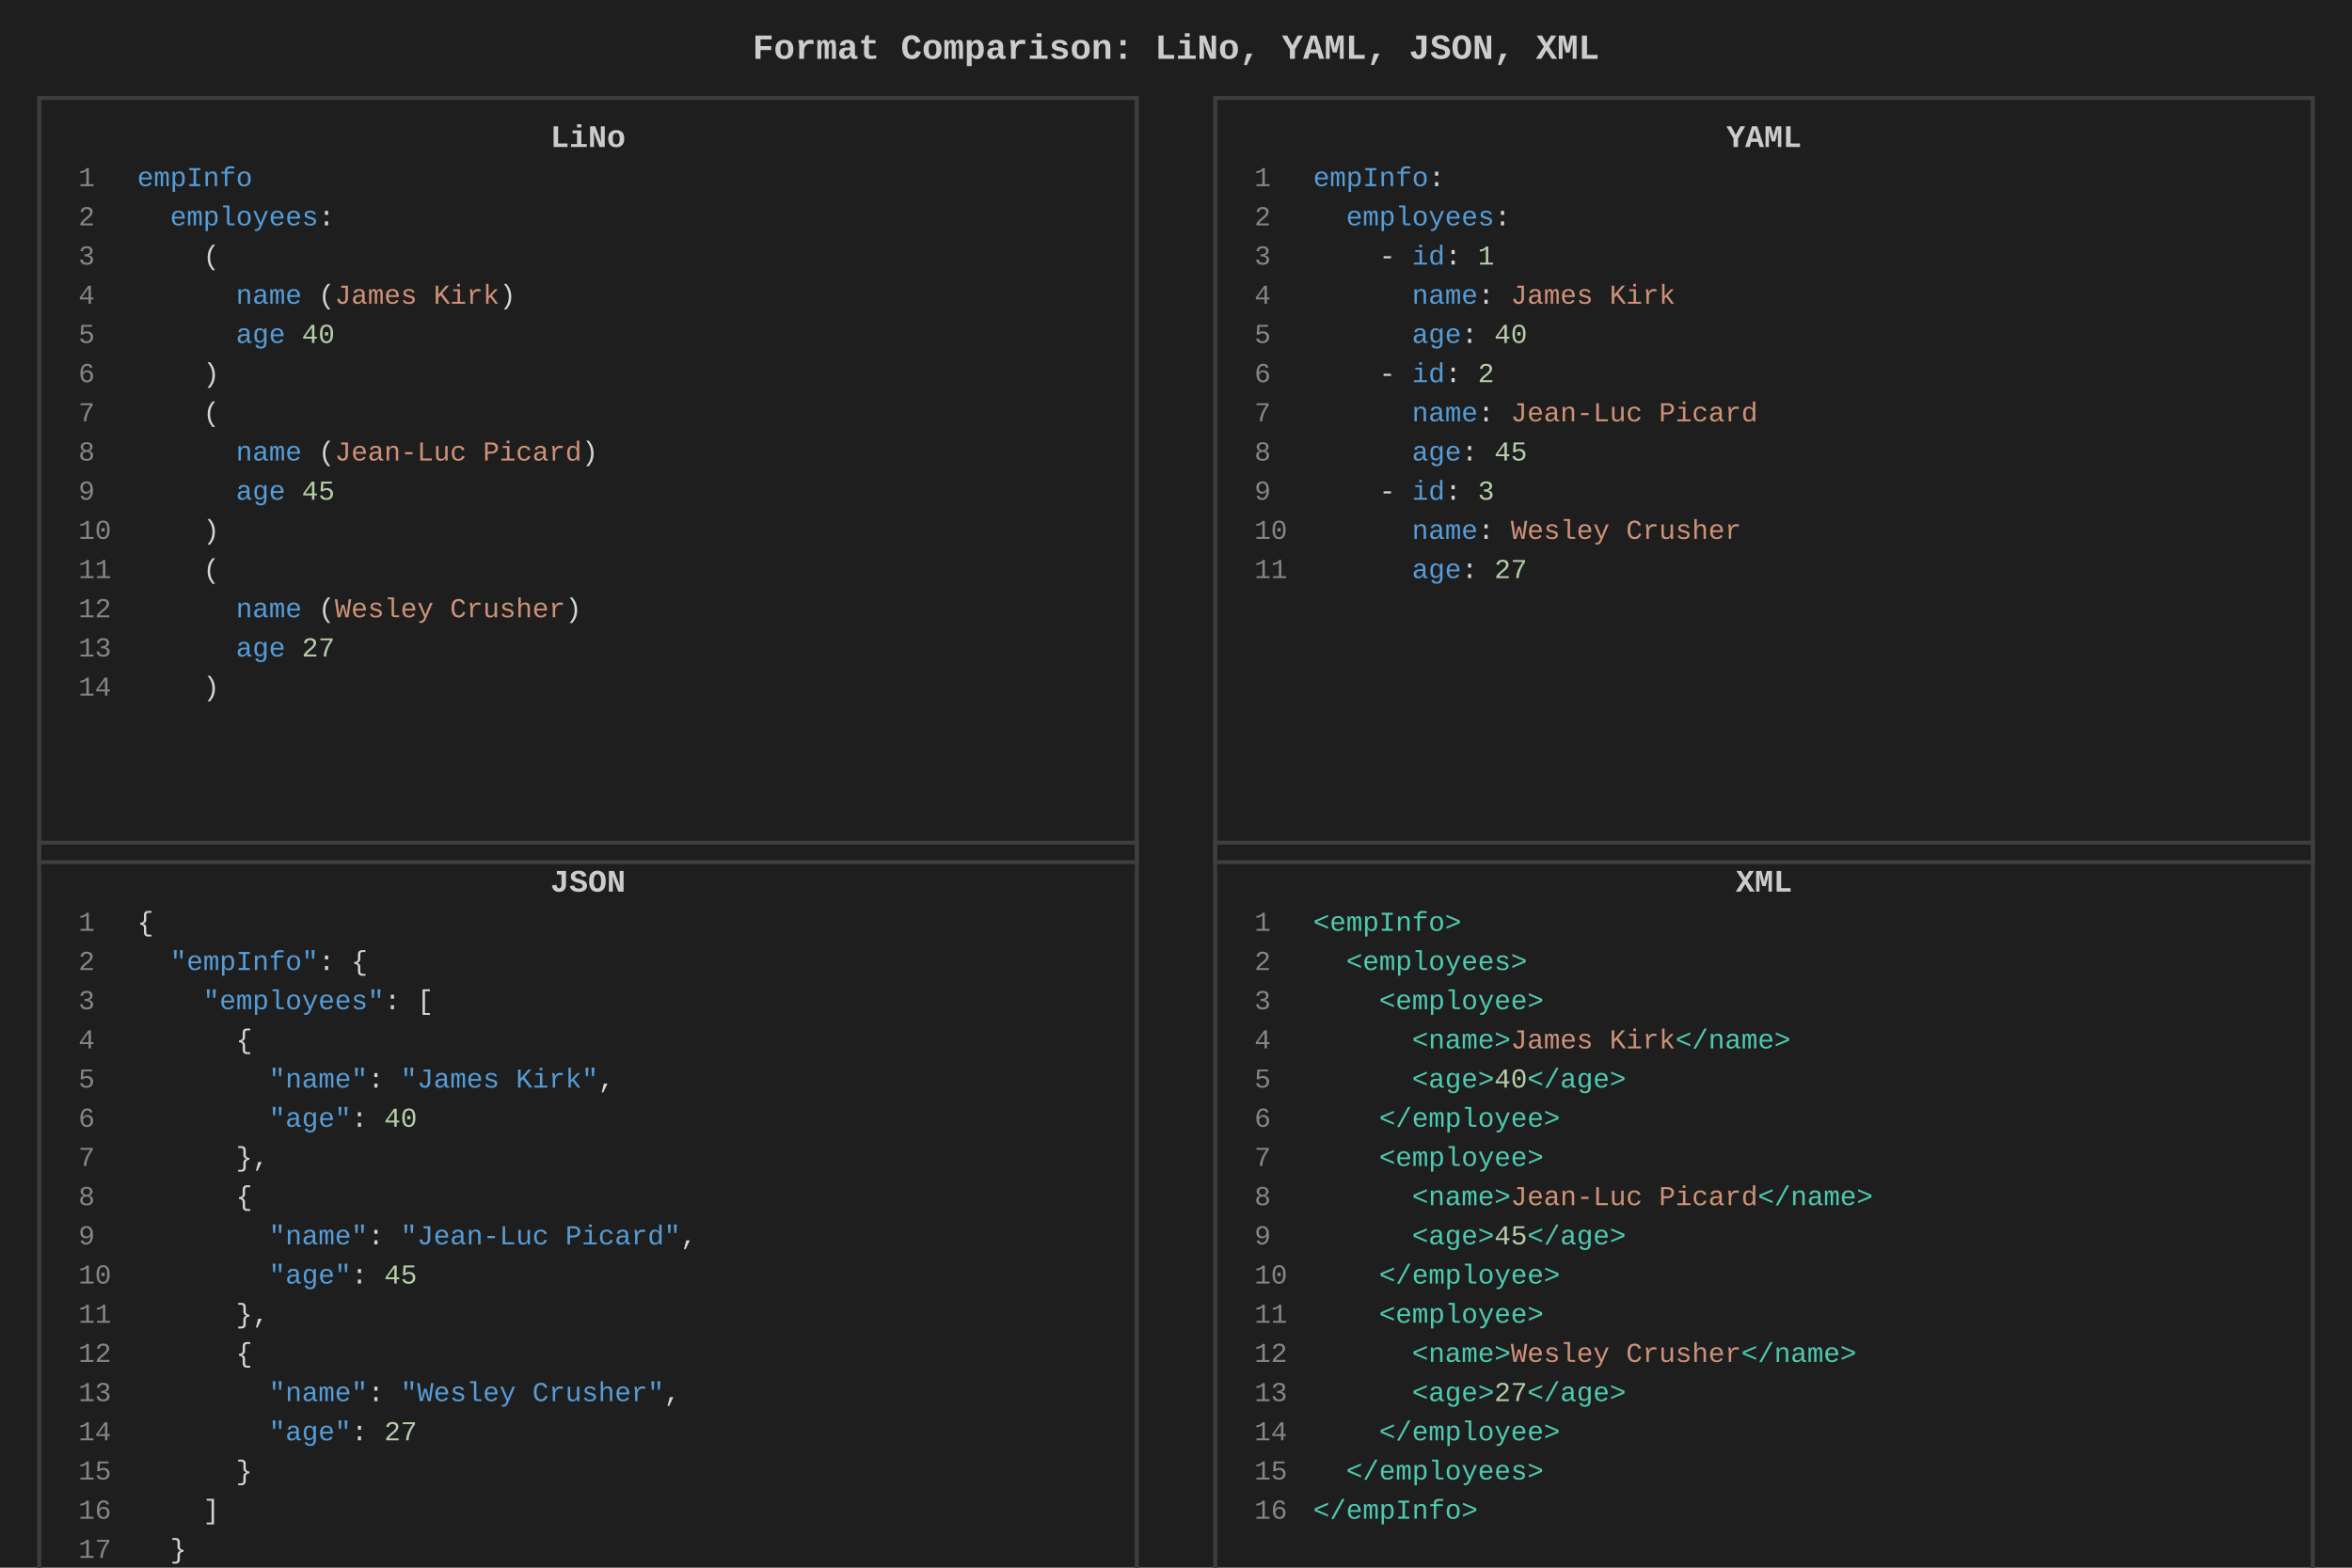
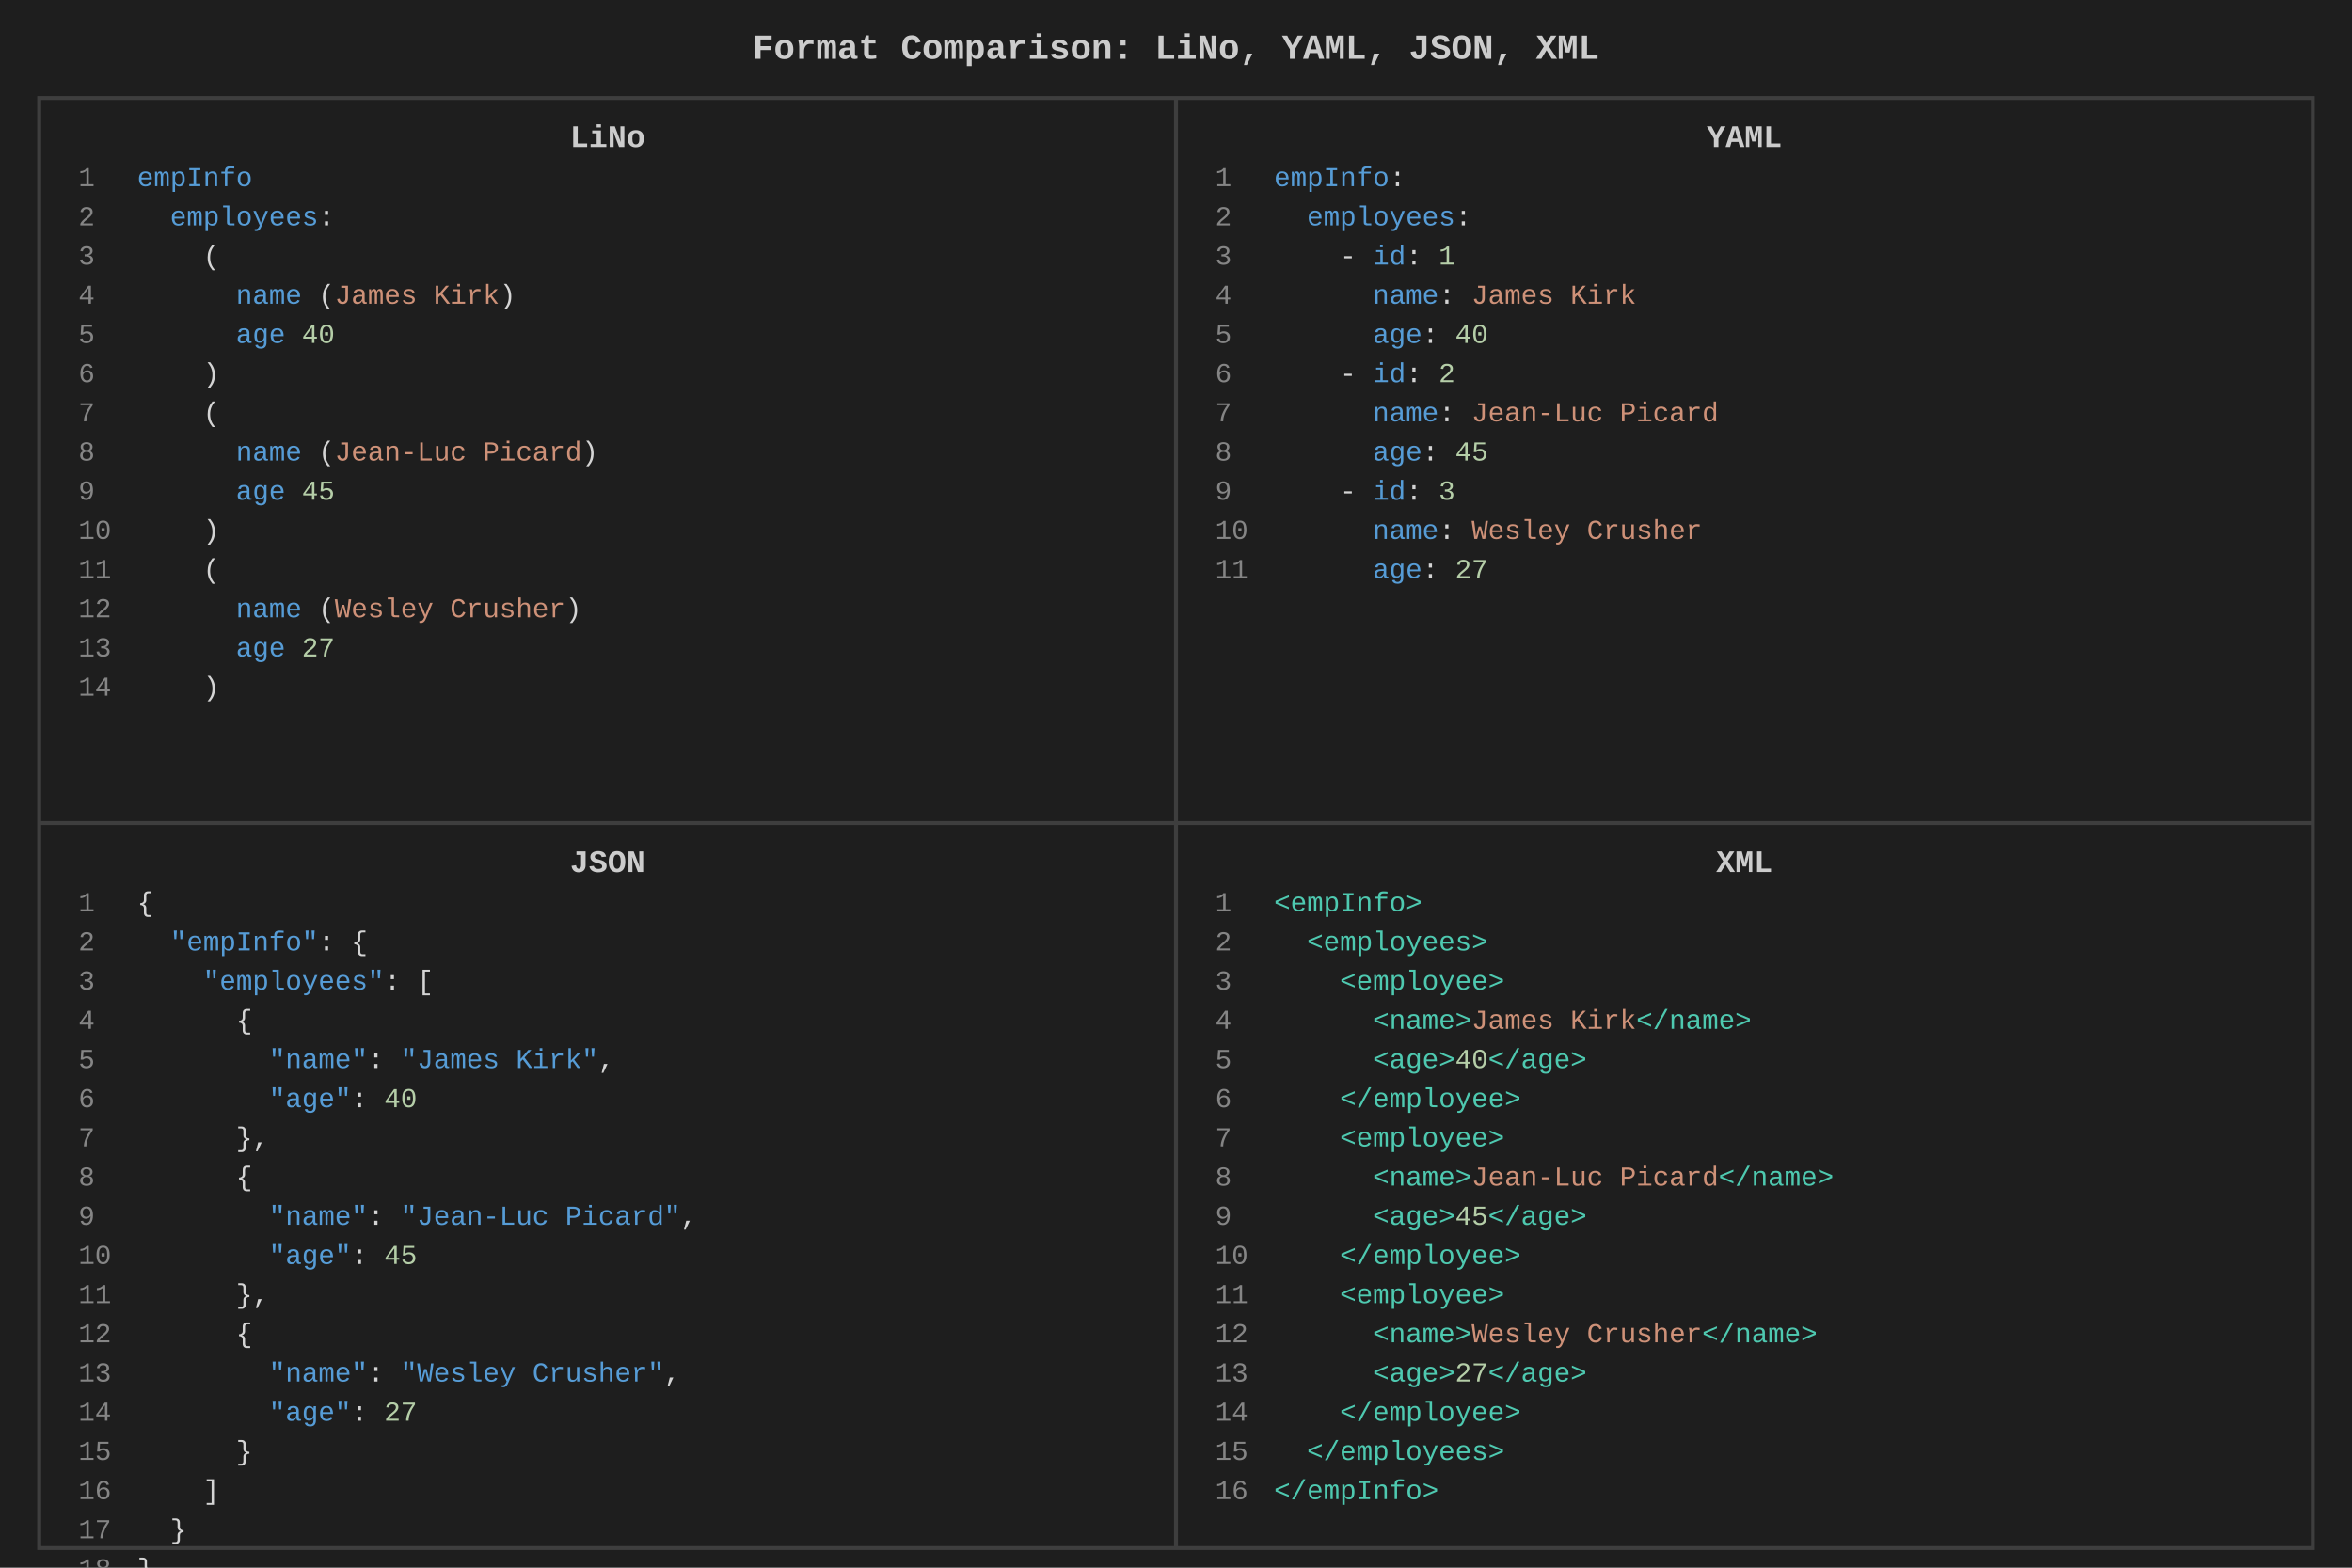
<svg xmlns="http://www.w3.org/2000/svg" viewBox="0 0 1200 800" style="font-family: 'Courier New', monospace; font-size: 14px;">
  <defs>
    <style>
      .title { font-size: 18px; font-weight: bold; fill: #cccccc; }
      .format-title { font-size: 16px; font-weight: bold; fill: #cccccc; }
      .line-number { fill: #858585; }
      .border { fill: none; stroke: #3e3e3e; stroke-width: 2; }
+       .border-line { stroke: #3e3e3e; stroke-width: 2; }
      .bg { fill: #1e1e1e; }
    </style>
  </defs>
  <rect x="0" y="0" width="1200" height="800" class="bg" />
  <text x="600" y="30" text-anchor="middle" class="title">Format Comparison: LiNo, YAML, JSON, XML</text>
-   <rect x="20" y="50" width="560" height="390" class="border" />
-   <text x="300" y="75" text-anchor="middle" class="format-title">LiNo</text>
+   <rect x="20" y="50" width="1160" height="740" class="border" />
+   <line x1="600" y1="50" x2="600" y2="790" class="border-line" />
+   <line x1="20" y1="420" x2="1180" y2="420" class="border-line" />
+   <text x="310" y="75" text-anchor="middle" class="format-title">LiNo</text>
  <text class="line-number">
    <tspan x="40" y="95">1</tspan>
  </text>
  <text xml:space="preserve">
    <tspan x="70" y="95" fill="#569cd6">empInfo</tspan>
  </text>
  <text class="line-number">
    <tspan x="40" y="115">2</tspan>
  </text>
  <text xml:space="preserve">
    <tspan x="70" y="115" fill="#d4d4d4">  </tspan>
    <tspan x="86.8" y="115" fill="#569cd6">employees</tspan>
    <tspan x="162.4" y="115" fill="#d4d4d4">:</tspan>
  </text>
  <text class="line-number">
    <tspan x="40" y="135">3</tspan>
  </text>
  <text xml:space="preserve">
    <tspan x="70" y="135" fill="#d4d4d4">    </tspan>
    <tspan x="103.6" y="135" fill="#d4d4d4">(</tspan>
  </text>
  <text class="line-number">
    <tspan x="40" y="155">4</tspan>
  </text>
  <text xml:space="preserve">
    <tspan x="70" y="155" fill="#d4d4d4">      </tspan>
    <tspan x="120.4" y="155" fill="#569cd6">name</tspan>
    <tspan x="154.0" y="155" fill="#d4d4d4"> </tspan>
    <tspan x="162.4" y="155" fill="#d4d4d4">(</tspan>
    <tspan x="170.8" y="155" fill="#ce9178">James Kirk</tspan>
    <tspan x="254.8" y="155" fill="#d4d4d4">)</tspan>
  </text>
  <text class="line-number">
    <tspan x="40" y="175">5</tspan>
  </text>
  <text xml:space="preserve">
    <tspan x="70" y="175" fill="#d4d4d4">      </tspan>
    <tspan x="120.4" y="175" fill="#569cd6">age</tspan>
    <tspan x="145.6" y="175" fill="#d4d4d4"> </tspan>
    <tspan x="154" y="175" fill="#b5cea8">40</tspan>
  </text>
  <text class="line-number">
    <tspan x="40" y="195">6</tspan>
  </text>
  <text xml:space="preserve">
    <tspan x="70" y="195" fill="#d4d4d4">    </tspan>
    <tspan x="103.6" y="195" fill="#d4d4d4">)</tspan>
  </text>
  <text class="line-number">
    <tspan x="40" y="215">7</tspan>
  </text>
  <text xml:space="preserve">
    <tspan x="70" y="215" fill="#d4d4d4">    </tspan>
    <tspan x="103.6" y="215" fill="#d4d4d4">(</tspan>
  </text>
  <text class="line-number">
    <tspan x="40" y="235">8</tspan>
  </text>
  <text xml:space="preserve">
    <tspan x="70" y="235" fill="#d4d4d4">      </tspan>
    <tspan x="120.4" y="235" fill="#569cd6">name</tspan>
    <tspan x="154.0" y="235" fill="#d4d4d4"> </tspan>
    <tspan x="162.4" y="235" fill="#d4d4d4">(</tspan>
    <tspan x="170.8" y="235" fill="#ce9178">Jean-Luc Picard</tspan>
    <tspan x="296.8" y="235" fill="#d4d4d4">)</tspan>
  </text>
  <text class="line-number">
    <tspan x="40" y="255">9</tspan>
  </text>
  <text xml:space="preserve">
    <tspan x="70" y="255" fill="#d4d4d4">      </tspan>
    <tspan x="120.4" y="255" fill="#569cd6">age</tspan>
    <tspan x="145.6" y="255" fill="#d4d4d4"> </tspan>
    <tspan x="154" y="255" fill="#b5cea8">45</tspan>
  </text>
  <text class="line-number">
    <tspan x="40" y="275">10</tspan>
  </text>
  <text xml:space="preserve">
    <tspan x="70" y="275" fill="#d4d4d4">    </tspan>
    <tspan x="103.6" y="275" fill="#d4d4d4">)</tspan>
  </text>
  <text class="line-number">
    <tspan x="40" y="295">11</tspan>
  </text>
  <text xml:space="preserve">
    <tspan x="70" y="295" fill="#d4d4d4">    </tspan>
    <tspan x="103.6" y="295" fill="#d4d4d4">(</tspan>
  </text>
  <text class="line-number">
    <tspan x="40" y="315">12</tspan>
  </text>
  <text xml:space="preserve">
    <tspan x="70" y="315" fill="#d4d4d4">      </tspan>
    <tspan x="120.4" y="315" fill="#569cd6">name</tspan>
    <tspan x="154.0" y="315" fill="#d4d4d4"> </tspan>
    <tspan x="162.4" y="315" fill="#d4d4d4">(</tspan>
    <tspan x="170.8" y="315" fill="#ce9178">Wesley Crusher</tspan>
    <tspan x="288.4" y="315" fill="#d4d4d4">)</tspan>
  </text>
  <text class="line-number">
    <tspan x="40" y="335">13</tspan>
  </text>
  <text xml:space="preserve">
    <tspan x="70" y="335" fill="#d4d4d4">      </tspan>
    <tspan x="120.4" y="335" fill="#569cd6">age</tspan>
    <tspan x="145.6" y="335" fill="#d4d4d4"> </tspan>
    <tspan x="154" y="335" fill="#b5cea8">27</tspan>
  </text>
  <text class="line-number">
    <tspan x="40" y="355">14</tspan>
  </text>
  <text xml:space="preserve">
    <tspan x="70" y="355" fill="#d4d4d4">    </tspan>
    <tspan x="103.6" y="355" fill="#d4d4d4">)</tspan>
  </text>
-   <rect x="620" y="50" width="560" height="390" class="border" />
-   <text x="900" y="75" text-anchor="middle" class="format-title">YAML</text>
-   <text class="line-number">
-     <tspan x="640" y="95">1</tspan>
-   </text>
-   <text xml:space="preserve">
-     <tspan x="670" y="95" fill="#569cd6">empInfo</tspan>
-     <tspan x="728.8" y="95" fill="#d4d4d4">:</tspan>
-   </text>
-   <text class="line-number">
-     <tspan x="640" y="115">2</tspan>
-   </text>
-   <text xml:space="preserve">
-     <tspan x="670" y="115" fill="#d4d4d4">  </tspan>
-     <tspan x="686.8" y="115" fill="#569cd6">employees</tspan>
-     <tspan x="762.4" y="115" fill="#d4d4d4">:</tspan>
-   </text>
-   <text class="line-number">
-     <tspan x="640" y="135">3</tspan>
-   </text>
-   <text xml:space="preserve">
-     <tspan x="670" y="135" fill="#d4d4d4">    </tspan>
-     <tspan x="703.6" y="135" fill="#d4d4d4">- </tspan>
-     <tspan x="720.4" y="135" fill="#569cd6">id</tspan>
-     <tspan x="737.2" y="135" fill="#d4d4d4">:</tspan>
-     <tspan x="745.6" y="135" fill="#d4d4d4"> </tspan>
-     <tspan x="754" y="135" fill="#b5cea8">1</tspan>
-   </text>
-   <text class="line-number">
-     <tspan x="640" y="155">4</tspan>
-   </text>
-   <text xml:space="preserve">
-     <tspan x="670" y="155" fill="#d4d4d4">      </tspan>
-     <tspan x="720.4" y="155" fill="#569cd6">name</tspan>
-     <tspan x="754.0" y="155" fill="#d4d4d4">:</tspan>
-     <tspan x="762.4" y="155" fill="#d4d4d4"> </tspan>
-     <tspan x="770.8" y="155" fill="#ce9178">James Kirk</tspan>
-   </text>
-   <text class="line-number">
-     <tspan x="640" y="175">5</tspan>
-   </text>
-   <text xml:space="preserve">
-     <tspan x="670" y="175" fill="#d4d4d4">      </tspan>
-     <tspan x="720.4" y="175" fill="#569cd6">age</tspan>
-     <tspan x="745.6" y="175" fill="#d4d4d4">:</tspan>
-     <tspan x="754.0" y="175" fill="#d4d4d4"> </tspan>
-     <tspan x="762.4" y="175" fill="#b5cea8">40</tspan>
-   </text>
-   <text class="line-number">
-     <tspan x="640" y="195">6</tspan>
-   </text>
-   <text xml:space="preserve">
-     <tspan x="670" y="195" fill="#d4d4d4">    </tspan>
-     <tspan x="703.6" y="195" fill="#d4d4d4">- </tspan>
-     <tspan x="720.4" y="195" fill="#569cd6">id</tspan>
-     <tspan x="737.2" y="195" fill="#d4d4d4">:</tspan>
-     <tspan x="745.6" y="195" fill="#d4d4d4"> </tspan>
-     <tspan x="754" y="195" fill="#b5cea8">2</tspan>
-   </text>
-   <text class="line-number">
-     <tspan x="640" y="215">7</tspan>
-   </text>
-   <text xml:space="preserve">
-     <tspan x="670" y="215" fill="#d4d4d4">      </tspan>
-     <tspan x="720.4" y="215" fill="#569cd6">name</tspan>
-     <tspan x="754.0" y="215" fill="#d4d4d4">:</tspan>
-     <tspan x="762.4" y="215" fill="#d4d4d4"> </tspan>
-     <tspan x="770.8" y="215" fill="#ce9178">Jean-Luc Picard</tspan>
-   </text>
-   <text class="line-number">
-     <tspan x="640" y="235">8</tspan>
-   </text>
-   <text xml:space="preserve">
-     <tspan x="670" y="235" fill="#d4d4d4">      </tspan>
-     <tspan x="720.4" y="235" fill="#569cd6">age</tspan>
-     <tspan x="745.6" y="235" fill="#d4d4d4">:</tspan>
-     <tspan x="754.0" y="235" fill="#d4d4d4"> </tspan>
-     <tspan x="762.4" y="235" fill="#b5cea8">45</tspan>
-   </text>
-   <text class="line-number">
-     <tspan x="640" y="255">9</tspan>
-   </text>
-   <text xml:space="preserve">
-     <tspan x="670" y="255" fill="#d4d4d4">    </tspan>
-     <tspan x="703.6" y="255" fill="#d4d4d4">- </tspan>
-     <tspan x="720.4" y="255" fill="#569cd6">id</tspan>
-     <tspan x="737.2" y="255" fill="#d4d4d4">:</tspan>
-     <tspan x="745.6" y="255" fill="#d4d4d4"> </tspan>
-     <tspan x="754" y="255" fill="#b5cea8">3</tspan>
-   </text>
-   <text class="line-number">
-     <tspan x="640" y="275">10</tspan>
-   </text>
-   <text xml:space="preserve">
-     <tspan x="670" y="275" fill="#d4d4d4">      </tspan>
-     <tspan x="720.4" y="275" fill="#569cd6">name</tspan>
-     <tspan x="754.0" y="275" fill="#d4d4d4">:</tspan>
-     <tspan x="762.4" y="275" fill="#d4d4d4"> </tspan>
-     <tspan x="770.8" y="275" fill="#ce9178">Wesley Crusher</tspan>
-   </text>
-   <text class="line-number">
-     <tspan x="640" y="295">11</tspan>
-   </text>
-   <text xml:space="preserve">
-     <tspan x="670" y="295" fill="#d4d4d4">      </tspan>
-     <tspan x="720.4" y="295" fill="#569cd6">age</tspan>
-     <tspan x="745.6" y="295" fill="#d4d4d4">:</tspan>
-     <tspan x="754.0" y="295" fill="#d4d4d4"> </tspan>
-     <tspan x="762.4" y="295" fill="#b5cea8">27</tspan>
-   </text>
-   <rect x="20" y="430" width="560" height="390" class="border" />
-   <text x="300" y="455" text-anchor="middle" class="format-title">JSON</text>
-   <text class="line-number">
-     <tspan x="40" y="475">1</tspan>
-   </text>
-   <text xml:space="preserve">
-     <tspan x="70" y="475" fill="#d4d4d4">{</tspan>
-   </text>
-   <text class="line-number">
-     <tspan x="40" y="495">2</tspan>
-   </text>
-   <text xml:space="preserve">
-     <tspan x="70" y="495" fill="#d4d4d4">  </tspan>
-     <tspan x="86.8" y="495" fill="#569cd6">"empInfo"</tspan>
-     <tspan x="162.4" y="495" fill="#d4d4d4">:</tspan>
-     <tspan x="170.8" y="495" fill="#d4d4d4"> </tspan>
-     <tspan x="179.2" y="495" fill="#d4d4d4">{</tspan>
-   </text>
-   <text class="line-number">
-     <tspan x="40" y="515">3</tspan>
-   </text>
-   <text xml:space="preserve">
-     <tspan x="70" y="515" fill="#d4d4d4">    </tspan>
-     <tspan x="103.6" y="515" fill="#569cd6">"employees"</tspan>
-     <tspan x="196.0" y="515" fill="#d4d4d4">:</tspan>
-     <tspan x="204.4" y="515" fill="#d4d4d4"> </tspan>
-     <tspan x="212.8" y="515" fill="#d4d4d4">[</tspan>
-   </text>
-   <text class="line-number">
-     <tspan x="40" y="535">4</tspan>
-   </text>
-   <text xml:space="preserve">
-     <tspan x="70" y="535" fill="#d4d4d4">      </tspan>
-     <tspan x="120.4" y="535" fill="#d4d4d4">{</tspan>
-   </text>
-   <text class="line-number">
-     <tspan x="40" y="555">5</tspan>
-   </text>
-   <text xml:space="preserve">
-     <tspan x="70" y="555" fill="#d4d4d4">        </tspan>
-     <tspan x="137.2" y="555" fill="#569cd6">"name"</tspan>
-     <tspan x="187.6" y="555" fill="#d4d4d4">:</tspan>
-     <tspan x="196.0" y="555" fill="#d4d4d4"> </tspan>
-     <tspan x="204.4" y="555" fill="#569cd6">"James Kirk"</tspan>
-     <tspan x="305.2" y="555" fill="#d4d4d4">,</tspan>
-   </text>
-   <text class="line-number">
-     <tspan x="40" y="575">6</tspan>
-   </text>
-   <text xml:space="preserve">
-     <tspan x="70" y="575" fill="#d4d4d4">        </tspan>
-     <tspan x="137.2" y="575" fill="#569cd6">"age"</tspan>
-     <tspan x="179.2" y="575" fill="#d4d4d4">:</tspan>
-     <tspan x="187.6" y="575" fill="#d4d4d4"> </tspan>
-     <tspan x="196.0" y="575" fill="#b5cea8">40</tspan>
-   </text>
-   <text class="line-number">
-     <tspan x="40" y="595">7</tspan>
-   </text>
-   <text xml:space="preserve">
-     <tspan x="70" y="595" fill="#d4d4d4">      </tspan>
-     <tspan x="120.4" y="595" fill="#d4d4d4">}</tspan>
-     <tspan x="128.8" y="595" fill="#d4d4d4">,</tspan>
-   </text>
-   <text class="line-number">
-     <tspan x="40" y="615">8</tspan>
-   </text>
-   <text xml:space="preserve">
-     <tspan x="70" y="615" fill="#d4d4d4">      </tspan>
-     <tspan x="120.4" y="615" fill="#d4d4d4">{</tspan>
-   </text>
-   <text class="line-number">
-     <tspan x="40" y="635">9</tspan>
-   </text>
-   <text xml:space="preserve">
-     <tspan x="70" y="635" fill="#d4d4d4">        </tspan>
-     <tspan x="137.2" y="635" fill="#569cd6">"name"</tspan>
-     <tspan x="187.6" y="635" fill="#d4d4d4">:</tspan>
-     <tspan x="196.0" y="635" fill="#d4d4d4"> </tspan>
-     <tspan x="204.4" y="635" fill="#569cd6">"Jean-Luc Picard"</tspan>
-     <tspan x="347.2" y="635" fill="#d4d4d4">,</tspan>
-   </text>
-   <text class="line-number">
-     <tspan x="40" y="655">10</tspan>
-   </text>
-   <text xml:space="preserve">
-     <tspan x="70" y="655" fill="#d4d4d4">        </tspan>
-     <tspan x="137.2" y="655" fill="#569cd6">"age"</tspan>
-     <tspan x="179.2" y="655" fill="#d4d4d4">:</tspan>
-     <tspan x="187.6" y="655" fill="#d4d4d4"> </tspan>
-     <tspan x="196.0" y="655" fill="#b5cea8">45</tspan>
-   </text>
-   <text class="line-number">
-     <tspan x="40" y="675">11</tspan>
-   </text>
-   <text xml:space="preserve">
-     <tspan x="70" y="675" fill="#d4d4d4">      </tspan>
-     <tspan x="120.4" y="675" fill="#d4d4d4">}</tspan>
-     <tspan x="128.8" y="675" fill="#d4d4d4">,</tspan>
-   </text>
-   <text class="line-number">
-     <tspan x="40" y="695">12</tspan>
-   </text>
-   <text xml:space="preserve">
-     <tspan x="70" y="695" fill="#d4d4d4">      </tspan>
-     <tspan x="120.4" y="695" fill="#d4d4d4">{</tspan>
-   </text>
-   <text class="line-number">
-     <tspan x="40" y="715">13</tspan>
-   </text>
-   <text xml:space="preserve">
-     <tspan x="70" y="715" fill="#d4d4d4">        </tspan>
-     <tspan x="137.2" y="715" fill="#569cd6">"name"</tspan>
-     <tspan x="187.6" y="715" fill="#d4d4d4">:</tspan>
-     <tspan x="196.0" y="715" fill="#d4d4d4"> </tspan>
-     <tspan x="204.4" y="715" fill="#569cd6">"Wesley Crusher"</tspan>
-     <tspan x="338.8" y="715" fill="#d4d4d4">,</tspan>
-   </text>
-   <text class="line-number">
-     <tspan x="40" y="735">14</tspan>
-   </text>
-   <text xml:space="preserve">
-     <tspan x="70" y="735" fill="#d4d4d4">        </tspan>
-     <tspan x="137.2" y="735" fill="#569cd6">"age"</tspan>
-     <tspan x="179.2" y="735" fill="#d4d4d4">:</tspan>
-     <tspan x="187.6" y="735" fill="#d4d4d4"> </tspan>
-     <tspan x="196.0" y="735" fill="#b5cea8">27</tspan>
-   </text>
-   <text class="line-number">
-     <tspan x="40" y="755">15</tspan>
-   </text>
-   <text xml:space="preserve">
-     <tspan x="70" y="755" fill="#d4d4d4">      </tspan>
-     <tspan x="120.4" y="755" fill="#d4d4d4">}</tspan>
-   </text>
-   <text class="line-number">
-     <tspan x="40" y="775">16</tspan>
-   </text>
-   <text xml:space="preserve">
-     <tspan x="70" y="775" fill="#d4d4d4">    </tspan>
-     <tspan x="103.6" y="775" fill="#d4d4d4">]</tspan>
-   </text>
-   <text class="line-number">
-     <tspan x="40" y="795">17</tspan>
-   </text>
-   <text xml:space="preserve">
-     <tspan x="70" y="795" fill="#d4d4d4">  </tspan>
-     <tspan x="86.8" y="795" fill="#d4d4d4">}</tspan>
-   </text>
-   <text class="line-number">
-     <tspan x="40" y="815">18</tspan>
-   </text>
-   <text xml:space="preserve">
-     <tspan x="70" y="815" fill="#d4d4d4">}</tspan>
-   </text>
-   <rect x="620" y="430" width="560" height="390" class="border" />
-   <text x="900" y="455" text-anchor="middle" class="format-title">XML</text>
-   <text class="line-number">
-     <tspan x="640" y="475">1</tspan>
-   </text>
-   <text xml:space="preserve">
-     <tspan x="670" y="475" fill="#4ec9b0">&lt;</tspan>
-     <tspan x="678.4" y="475" fill="#4ec9b0">empInfo</tspan>
-     <tspan x="737.2" y="475" fill="#4ec9b0">&gt;</tspan>
-   </text>
-   <text class="line-number">
-     <tspan x="640" y="495">2</tspan>
-   </text>
-   <text xml:space="preserve">
-     <tspan x="670" y="495" fill="#d4d4d4">  </tspan>
-     <tspan x="686.8" y="495" fill="#4ec9b0">&lt;</tspan>
-     <tspan x="695.2" y="495" fill="#4ec9b0">employees</tspan>
-     <tspan x="770.8" y="495" fill="#4ec9b0">&gt;</tspan>
-   </text>
-   <text class="line-number">
-     <tspan x="640" y="515">3</tspan>
-   </text>
-   <text xml:space="preserve">
-     <tspan x="670" y="515" fill="#d4d4d4">    </tspan>
-     <tspan x="703.6" y="515" fill="#4ec9b0">&lt;</tspan>
-     <tspan x="712.0" y="515" fill="#4ec9b0">employee</tspan>
-     <tspan x="779.2" y="515" fill="#4ec9b0">&gt;</tspan>
-   </text>
-   <text class="line-number">
-     <tspan x="640" y="535">4</tspan>
-   </text>
-   <text xml:space="preserve">
-     <tspan x="670" y="535" fill="#d4d4d4">      </tspan>
-     <tspan x="720.4" y="535" fill="#4ec9b0">&lt;</tspan>
-     <tspan x="728.8" y="535" fill="#4ec9b0">name</tspan>
-     <tspan x="762.4" y="535" fill="#4ec9b0">&gt;</tspan>
-     <tspan x="770.8" y="535" fill="#ce9178">James Kirk</tspan>
-     <tspan x="854.8" y="535" fill="#4ec9b0">&lt;</tspan>
-     <tspan x="863.2" y="535" fill="#4ec9b0">/</tspan>
-     <tspan x="871.6" y="535" fill="#4ec9b0">name</tspan>
-     <tspan x="905.2" y="535" fill="#4ec9b0">&gt;</tspan>
-   </text>
-   <text class="line-number">
-     <tspan x="640" y="555">5</tspan>
-   </text>
-   <text xml:space="preserve">
-     <tspan x="670" y="555" fill="#d4d4d4">      </tspan>
-     <tspan x="720.4" y="555" fill="#4ec9b0">&lt;</tspan>
-     <tspan x="728.8" y="555" fill="#4ec9b0">age</tspan>
-     <tspan x="754.0" y="555" fill="#4ec9b0">&gt;</tspan>
-     <tspan x="762.4" y="555" fill="#b5cea8">40</tspan>
-     <tspan x="779.2" y="555" fill="#4ec9b0">&lt;</tspan>
-     <tspan x="787.6" y="555" fill="#4ec9b0">/</tspan>
-     <tspan x="796" y="555" fill="#4ec9b0">age</tspan>
-     <tspan x="821.2" y="555" fill="#4ec9b0">&gt;</tspan>
-   </text>
-   <text class="line-number">
-     <tspan x="640" y="575">6</tspan>
-   </text>
-   <text xml:space="preserve">
-     <tspan x="670" y="575" fill="#d4d4d4">    </tspan>
-     <tspan x="703.6" y="575" fill="#4ec9b0">&lt;</tspan>
-     <tspan x="712.0" y="575" fill="#4ec9b0">/</tspan>
-     <tspan x="720.4" y="575" fill="#4ec9b0">employee</tspan>
-     <tspan x="787.6" y="575" fill="#4ec9b0">&gt;</tspan>
-   </text>
-   <text class="line-number">
-     <tspan x="640" y="595">7</tspan>
-   </text>
-   <text xml:space="preserve">
-     <tspan x="670" y="595" fill="#d4d4d4">    </tspan>
-     <tspan x="703.6" y="595" fill="#4ec9b0">&lt;</tspan>
-     <tspan x="712.0" y="595" fill="#4ec9b0">employee</tspan>
-     <tspan x="779.2" y="595" fill="#4ec9b0">&gt;</tspan>
-   </text>
-   <text class="line-number">
-     <tspan x="640" y="615">8</tspan>
-   </text>
-   <text xml:space="preserve">
-     <tspan x="670" y="615" fill="#d4d4d4">      </tspan>
-     <tspan x="720.4" y="615" fill="#4ec9b0">&lt;</tspan>
-     <tspan x="728.8" y="615" fill="#4ec9b0">name</tspan>
-     <tspan x="762.4" y="615" fill="#4ec9b0">&gt;</tspan>
-     <tspan x="770.8" y="615" fill="#ce9178">Jean-Luc Picard</tspan>
-     <tspan x="896.8" y="615" fill="#4ec9b0">&lt;</tspan>
-     <tspan x="905.2" y="615" fill="#4ec9b0">/</tspan>
-     <tspan x="913.6" y="615" fill="#4ec9b0">name</tspan>
-     <tspan x="947.2" y="615" fill="#4ec9b0">&gt;</tspan>
-   </text>
-   <text class="line-number">
-     <tspan x="640" y="635">9</tspan>
-   </text>
-   <text xml:space="preserve">
-     <tspan x="670" y="635" fill="#d4d4d4">      </tspan>
-     <tspan x="720.4" y="635" fill="#4ec9b0">&lt;</tspan>
-     <tspan x="728.8" y="635" fill="#4ec9b0">age</tspan>
-     <tspan x="754.0" y="635" fill="#4ec9b0">&gt;</tspan>
-     <tspan x="762.4" y="635" fill="#b5cea8">45</tspan>
-     <tspan x="779.2" y="635" fill="#4ec9b0">&lt;</tspan>
-     <tspan x="787.6" y="635" fill="#4ec9b0">/</tspan>
-     <tspan x="796" y="635" fill="#4ec9b0">age</tspan>
-     <tspan x="821.2" y="635" fill="#4ec9b0">&gt;</tspan>
-   </text>
-   <text class="line-number">
-     <tspan x="640" y="655">10</tspan>
-   </text>
-   <text xml:space="preserve">
-     <tspan x="670" y="655" fill="#d4d4d4">    </tspan>
-     <tspan x="703.6" y="655" fill="#4ec9b0">&lt;</tspan>
-     <tspan x="712.0" y="655" fill="#4ec9b0">/</tspan>
-     <tspan x="720.4" y="655" fill="#4ec9b0">employee</tspan>
-     <tspan x="787.6" y="655" fill="#4ec9b0">&gt;</tspan>
-   </text>
-   <text class="line-number">
-     <tspan x="640" y="675">11</tspan>
-   </text>
-   <text xml:space="preserve">
-     <tspan x="670" y="675" fill="#d4d4d4">    </tspan>
-     <tspan x="703.6" y="675" fill="#4ec9b0">&lt;</tspan>
-     <tspan x="712.0" y="675" fill="#4ec9b0">employee</tspan>
-     <tspan x="779.2" y="675" fill="#4ec9b0">&gt;</tspan>
-   </text>
-   <text class="line-number">
-     <tspan x="640" y="695">12</tspan>
-   </text>
-   <text xml:space="preserve">
-     <tspan x="670" y="695" fill="#d4d4d4">      </tspan>
-     <tspan x="720.4" y="695" fill="#4ec9b0">&lt;</tspan>
-     <tspan x="728.8" y="695" fill="#4ec9b0">name</tspan>
-     <tspan x="762.4" y="695" fill="#4ec9b0">&gt;</tspan>
-     <tspan x="770.8" y="695" fill="#ce9178">Wesley Crusher</tspan>
-     <tspan x="888.4" y="695" fill="#4ec9b0">&lt;</tspan>
-     <tspan x="896.8" y="695" fill="#4ec9b0">/</tspan>
-     <tspan x="905.2" y="695" fill="#4ec9b0">name</tspan>
-     <tspan x="938.8" y="695" fill="#4ec9b0">&gt;</tspan>
-   </text>
-   <text class="line-number">
-     <tspan x="640" y="715">13</tspan>
-   </text>
-   <text xml:space="preserve">
-     <tspan x="670" y="715" fill="#d4d4d4">      </tspan>
-     <tspan x="720.4" y="715" fill="#4ec9b0">&lt;</tspan>
-     <tspan x="728.8" y="715" fill="#4ec9b0">age</tspan>
-     <tspan x="754.0" y="715" fill="#4ec9b0">&gt;</tspan>
-     <tspan x="762.4" y="715" fill="#b5cea8">27</tspan>
-     <tspan x="779.2" y="715" fill="#4ec9b0">&lt;</tspan>
-     <tspan x="787.6" y="715" fill="#4ec9b0">/</tspan>
-     <tspan x="796" y="715" fill="#4ec9b0">age</tspan>
-     <tspan x="821.2" y="715" fill="#4ec9b0">&gt;</tspan>
-   </text>
-   <text class="line-number">
-     <tspan x="640" y="735">14</tspan>
-   </text>
-   <text xml:space="preserve">
-     <tspan x="670" y="735" fill="#d4d4d4">    </tspan>
-     <tspan x="703.6" y="735" fill="#4ec9b0">&lt;</tspan>
-     <tspan x="712.0" y="735" fill="#4ec9b0">/</tspan>
-     <tspan x="720.4" y="735" fill="#4ec9b0">employee</tspan>
-     <tspan x="787.6" y="735" fill="#4ec9b0">&gt;</tspan>
-   </text>
-   <text class="line-number">
-     <tspan x="640" y="755">15</tspan>
-   </text>
-   <text xml:space="preserve">
-     <tspan x="670" y="755" fill="#d4d4d4">  </tspan>
-     <tspan x="686.8" y="755" fill="#4ec9b0">&lt;</tspan>
-     <tspan x="695.2" y="755" fill="#4ec9b0">/</tspan>
-     <tspan x="703.6" y="755" fill="#4ec9b0">employees</tspan>
-     <tspan x="779.2" y="755" fill="#4ec9b0">&gt;</tspan>
-   </text>
-   <text class="line-number">
-     <tspan x="640" y="775">16</tspan>
-   </text>
-   <text xml:space="preserve">
-     <tspan x="670" y="775" fill="#4ec9b0">&lt;</tspan>
-     <tspan x="678.4" y="775" fill="#4ec9b0">/</tspan>
-     <tspan x="686.8" y="775" fill="#4ec9b0">empInfo</tspan>
-     <tspan x="745.6" y="775" fill="#4ec9b0">&gt;</tspan>
+   <text x="890" y="75" text-anchor="middle" class="format-title">YAML</text>
+   <text class="line-number">
+     <tspan x="620" y="95">1</tspan>
+   </text>
+   <text xml:space="preserve">
+     <tspan x="650" y="95" fill="#569cd6">empInfo</tspan>
+     <tspan x="708.8" y="95" fill="#d4d4d4">:</tspan>
+   </text>
+   <text class="line-number">
+     <tspan x="620" y="115">2</tspan>
+   </text>
+   <text xml:space="preserve">
+     <tspan x="650" y="115" fill="#d4d4d4">  </tspan>
+     <tspan x="666.8" y="115" fill="#569cd6">employees</tspan>
+     <tspan x="742.4" y="115" fill="#d4d4d4">:</tspan>
+   </text>
+   <text class="line-number">
+     <tspan x="620" y="135">3</tspan>
+   </text>
+   <text xml:space="preserve">
+     <tspan x="650" y="135" fill="#d4d4d4">    </tspan>
+     <tspan x="683.6" y="135" fill="#d4d4d4">- </tspan>
+     <tspan x="700.4" y="135" fill="#569cd6">id</tspan>
+     <tspan x="717.2" y="135" fill="#d4d4d4">:</tspan>
+     <tspan x="725.6" y="135" fill="#d4d4d4"> </tspan>
+     <tspan x="734" y="135" fill="#b5cea8">1</tspan>
+   </text>
+   <text class="line-number">
+     <tspan x="620" y="155">4</tspan>
+   </text>
+   <text xml:space="preserve">
+     <tspan x="650" y="155" fill="#d4d4d4">      </tspan>
+     <tspan x="700.4" y="155" fill="#569cd6">name</tspan>
+     <tspan x="734.0" y="155" fill="#d4d4d4">:</tspan>
+     <tspan x="742.4" y="155" fill="#d4d4d4"> </tspan>
+     <tspan x="750.8" y="155" fill="#ce9178">James Kirk</tspan>
+   </text>
+   <text class="line-number">
+     <tspan x="620" y="175">5</tspan>
+   </text>
+   <text xml:space="preserve">
+     <tspan x="650" y="175" fill="#d4d4d4">      </tspan>
+     <tspan x="700.4" y="175" fill="#569cd6">age</tspan>
+     <tspan x="725.6" y="175" fill="#d4d4d4">:</tspan>
+     <tspan x="734.0" y="175" fill="#d4d4d4"> </tspan>
+     <tspan x="742.4" y="175" fill="#b5cea8">40</tspan>
+   </text>
+   <text class="line-number">
+     <tspan x="620" y="195">6</tspan>
+   </text>
+   <text xml:space="preserve">
+     <tspan x="650" y="195" fill="#d4d4d4">    </tspan>
+     <tspan x="683.6" y="195" fill="#d4d4d4">- </tspan>
+     <tspan x="700.4" y="195" fill="#569cd6">id</tspan>
+     <tspan x="717.2" y="195" fill="#d4d4d4">:</tspan>
+     <tspan x="725.6" y="195" fill="#d4d4d4"> </tspan>
+     <tspan x="734" y="195" fill="#b5cea8">2</tspan>
+   </text>
+   <text class="line-number">
+     <tspan x="620" y="215">7</tspan>
+   </text>
+   <text xml:space="preserve">
+     <tspan x="650" y="215" fill="#d4d4d4">      </tspan>
+     <tspan x="700.4" y="215" fill="#569cd6">name</tspan>
+     <tspan x="734.0" y="215" fill="#d4d4d4">:</tspan>
+     <tspan x="742.4" y="215" fill="#d4d4d4"> </tspan>
+     <tspan x="750.8" y="215" fill="#ce9178">Jean-Luc Picard</tspan>
+   </text>
+   <text class="line-number">
+     <tspan x="620" y="235">8</tspan>
+   </text>
+   <text xml:space="preserve">
+     <tspan x="650" y="235" fill="#d4d4d4">      </tspan>
+     <tspan x="700.4" y="235" fill="#569cd6">age</tspan>
+     <tspan x="725.6" y="235" fill="#d4d4d4">:</tspan>
+     <tspan x="734.0" y="235" fill="#d4d4d4"> </tspan>
+     <tspan x="742.4" y="235" fill="#b5cea8">45</tspan>
+   </text>
+   <text class="line-number">
+     <tspan x="620" y="255">9</tspan>
+   </text>
+   <text xml:space="preserve">
+     <tspan x="650" y="255" fill="#d4d4d4">    </tspan>
+     <tspan x="683.6" y="255" fill="#d4d4d4">- </tspan>
+     <tspan x="700.4" y="255" fill="#569cd6">id</tspan>
+     <tspan x="717.2" y="255" fill="#d4d4d4">:</tspan>
+     <tspan x="725.6" y="255" fill="#d4d4d4"> </tspan>
+     <tspan x="734" y="255" fill="#b5cea8">3</tspan>
+   </text>
+   <text class="line-number">
+     <tspan x="620" y="275">10</tspan>
+   </text>
+   <text xml:space="preserve">
+     <tspan x="650" y="275" fill="#d4d4d4">      </tspan>
+     <tspan x="700.4" y="275" fill="#569cd6">name</tspan>
+     <tspan x="734.0" y="275" fill="#d4d4d4">:</tspan>
+     <tspan x="742.4" y="275" fill="#d4d4d4"> </tspan>
+     <tspan x="750.8" y="275" fill="#ce9178">Wesley Crusher</tspan>
+   </text>
+   <text class="line-number">
+     <tspan x="620" y="295">11</tspan>
+   </text>
+   <text xml:space="preserve">
+     <tspan x="650" y="295" fill="#d4d4d4">      </tspan>
+     <tspan x="700.4" y="295" fill="#569cd6">age</tspan>
+     <tspan x="725.6" y="295" fill="#d4d4d4">:</tspan>
+     <tspan x="734.0" y="295" fill="#d4d4d4"> </tspan>
+     <tspan x="742.4" y="295" fill="#b5cea8">27</tspan>
+   </text>
+   <text x="310" y="445" text-anchor="middle" class="format-title">JSON</text>
+   <text class="line-number">
+     <tspan x="40" y="465">1</tspan>
+   </text>
+   <text xml:space="preserve">
+     <tspan x="70" y="465" fill="#d4d4d4">{</tspan>
+   </text>
+   <text class="line-number">
+     <tspan x="40" y="485">2</tspan>
+   </text>
+   <text xml:space="preserve">
+     <tspan x="70" y="485" fill="#d4d4d4">  </tspan>
+     <tspan x="86.8" y="485" fill="#569cd6">"empInfo"</tspan>
+     <tspan x="162.4" y="485" fill="#d4d4d4">:</tspan>
+     <tspan x="170.8" y="485" fill="#d4d4d4"> </tspan>
+     <tspan x="179.2" y="485" fill="#d4d4d4">{</tspan>
+   </text>
+   <text class="line-number">
+     <tspan x="40" y="505">3</tspan>
+   </text>
+   <text xml:space="preserve">
+     <tspan x="70" y="505" fill="#d4d4d4">    </tspan>
+     <tspan x="103.6" y="505" fill="#569cd6">"employees"</tspan>
+     <tspan x="196.0" y="505" fill="#d4d4d4">:</tspan>
+     <tspan x="204.4" y="505" fill="#d4d4d4"> </tspan>
+     <tspan x="212.8" y="505" fill="#d4d4d4">[</tspan>
+   </text>
+   <text class="line-number">
+     <tspan x="40" y="525">4</tspan>
+   </text>
+   <text xml:space="preserve">
+     <tspan x="70" y="525" fill="#d4d4d4">      </tspan>
+     <tspan x="120.4" y="525" fill="#d4d4d4">{</tspan>
+   </text>
+   <text class="line-number">
+     <tspan x="40" y="545">5</tspan>
+   </text>
+   <text xml:space="preserve">
+     <tspan x="70" y="545" fill="#d4d4d4">        </tspan>
+     <tspan x="137.2" y="545" fill="#569cd6">"name"</tspan>
+     <tspan x="187.6" y="545" fill="#d4d4d4">:</tspan>
+     <tspan x="196.0" y="545" fill="#d4d4d4"> </tspan>
+     <tspan x="204.4" y="545" fill="#569cd6">"James Kirk"</tspan>
+     <tspan x="305.2" y="545" fill="#d4d4d4">,</tspan>
+   </text>
+   <text class="line-number">
+     <tspan x="40" y="565">6</tspan>
+   </text>
+   <text xml:space="preserve">
+     <tspan x="70" y="565" fill="#d4d4d4">        </tspan>
+     <tspan x="137.2" y="565" fill="#569cd6">"age"</tspan>
+     <tspan x="179.2" y="565" fill="#d4d4d4">:</tspan>
+     <tspan x="187.6" y="565" fill="#d4d4d4"> </tspan>
+     <tspan x="196.0" y="565" fill="#b5cea8">40</tspan>
+   </text>
+   <text class="line-number">
+     <tspan x="40" y="585">7</tspan>
+   </text>
+   <text xml:space="preserve">
+     <tspan x="70" y="585" fill="#d4d4d4">      </tspan>
+     <tspan x="120.4" y="585" fill="#d4d4d4">}</tspan>
+     <tspan x="128.8" y="585" fill="#d4d4d4">,</tspan>
+   </text>
+   <text class="line-number">
+     <tspan x="40" y="605">8</tspan>
+   </text>
+   <text xml:space="preserve">
+     <tspan x="70" y="605" fill="#d4d4d4">      </tspan>
+     <tspan x="120.4" y="605" fill="#d4d4d4">{</tspan>
+   </text>
+   <text class="line-number">
+     <tspan x="40" y="625">9</tspan>
+   </text>
+   <text xml:space="preserve">
+     <tspan x="70" y="625" fill="#d4d4d4">        </tspan>
+     <tspan x="137.2" y="625" fill="#569cd6">"name"</tspan>
+     <tspan x="187.6" y="625" fill="#d4d4d4">:</tspan>
+     <tspan x="196.0" y="625" fill="#d4d4d4"> </tspan>
+     <tspan x="204.4" y="625" fill="#569cd6">"Jean-Luc Picard"</tspan>
+     <tspan x="347.2" y="625" fill="#d4d4d4">,</tspan>
+   </text>
+   <text class="line-number">
+     <tspan x="40" y="645">10</tspan>
+   </text>
+   <text xml:space="preserve">
+     <tspan x="70" y="645" fill="#d4d4d4">        </tspan>
+     <tspan x="137.2" y="645" fill="#569cd6">"age"</tspan>
+     <tspan x="179.2" y="645" fill="#d4d4d4">:</tspan>
+     <tspan x="187.6" y="645" fill="#d4d4d4"> </tspan>
+     <tspan x="196.0" y="645" fill="#b5cea8">45</tspan>
+   </text>
+   <text class="line-number">
+     <tspan x="40" y="665">11</tspan>
+   </text>
+   <text xml:space="preserve">
+     <tspan x="70" y="665" fill="#d4d4d4">      </tspan>
+     <tspan x="120.4" y="665" fill="#d4d4d4">}</tspan>
+     <tspan x="128.8" y="665" fill="#d4d4d4">,</tspan>
+   </text>
+   <text class="line-number">
+     <tspan x="40" y="685">12</tspan>
+   </text>
+   <text xml:space="preserve">
+     <tspan x="70" y="685" fill="#d4d4d4">      </tspan>
+     <tspan x="120.4" y="685" fill="#d4d4d4">{</tspan>
+   </text>
+   <text class="line-number">
+     <tspan x="40" y="705">13</tspan>
+   </text>
+   <text xml:space="preserve">
+     <tspan x="70" y="705" fill="#d4d4d4">        </tspan>
+     <tspan x="137.2" y="705" fill="#569cd6">"name"</tspan>
+     <tspan x="187.6" y="705" fill="#d4d4d4">:</tspan>
+     <tspan x="196.0" y="705" fill="#d4d4d4"> </tspan>
+     <tspan x="204.4" y="705" fill="#569cd6">"Wesley Crusher"</tspan>
+     <tspan x="338.8" y="705" fill="#d4d4d4">,</tspan>
+   </text>
+   <text class="line-number">
+     <tspan x="40" y="725">14</tspan>
+   </text>
+   <text xml:space="preserve">
+     <tspan x="70" y="725" fill="#d4d4d4">        </tspan>
+     <tspan x="137.2" y="725" fill="#569cd6">"age"</tspan>
+     <tspan x="179.2" y="725" fill="#d4d4d4">:</tspan>
+     <tspan x="187.6" y="725" fill="#d4d4d4"> </tspan>
+     <tspan x="196.0" y="725" fill="#b5cea8">27</tspan>
+   </text>
+   <text class="line-number">
+     <tspan x="40" y="745">15</tspan>
+   </text>
+   <text xml:space="preserve">
+     <tspan x="70" y="745" fill="#d4d4d4">      </tspan>
+     <tspan x="120.4" y="745" fill="#d4d4d4">}</tspan>
+   </text>
+   <text class="line-number">
+     <tspan x="40" y="765">16</tspan>
+   </text>
+   <text xml:space="preserve">
+     <tspan x="70" y="765" fill="#d4d4d4">    </tspan>
+     <tspan x="103.6" y="765" fill="#d4d4d4">]</tspan>
+   </text>
+   <text class="line-number">
+     <tspan x="40" y="785">17</tspan>
+   </text>
+   <text xml:space="preserve">
+     <tspan x="70" y="785" fill="#d4d4d4">  </tspan>
+     <tspan x="86.8" y="785" fill="#d4d4d4">}</tspan>
+   </text>
+   <text class="line-number">
+     <tspan x="40" y="805">18</tspan>
+   </text>
+   <text xml:space="preserve">
+     <tspan x="70" y="805" fill="#d4d4d4">}</tspan>
+   </text>
+   <text x="890" y="445" text-anchor="middle" class="format-title">XML</text>
+   <text class="line-number">
+     <tspan x="620" y="465">1</tspan>
+   </text>
+   <text xml:space="preserve">
+     <tspan x="650" y="465" fill="#4ec9b0">&lt;</tspan>
+     <tspan x="658.4" y="465" fill="#4ec9b0">empInfo</tspan>
+     <tspan x="717.2" y="465" fill="#4ec9b0">&gt;</tspan>
+   </text>
+   <text class="line-number">
+     <tspan x="620" y="485">2</tspan>
+   </text>
+   <text xml:space="preserve">
+     <tspan x="650" y="485" fill="#d4d4d4">  </tspan>
+     <tspan x="666.8" y="485" fill="#4ec9b0">&lt;</tspan>
+     <tspan x="675.2" y="485" fill="#4ec9b0">employees</tspan>
+     <tspan x="750.8" y="485" fill="#4ec9b0">&gt;</tspan>
+   </text>
+   <text class="line-number">
+     <tspan x="620" y="505">3</tspan>
+   </text>
+   <text xml:space="preserve">
+     <tspan x="650" y="505" fill="#d4d4d4">    </tspan>
+     <tspan x="683.6" y="505" fill="#4ec9b0">&lt;</tspan>
+     <tspan x="692.0" y="505" fill="#4ec9b0">employee</tspan>
+     <tspan x="759.2" y="505" fill="#4ec9b0">&gt;</tspan>
+   </text>
+   <text class="line-number">
+     <tspan x="620" y="525">4</tspan>
+   </text>
+   <text xml:space="preserve">
+     <tspan x="650" y="525" fill="#d4d4d4">      </tspan>
+     <tspan x="700.4" y="525" fill="#4ec9b0">&lt;</tspan>
+     <tspan x="708.8" y="525" fill="#4ec9b0">name</tspan>
+     <tspan x="742.4" y="525" fill="#4ec9b0">&gt;</tspan>
+     <tspan x="750.8" y="525" fill="#ce9178">James Kirk</tspan>
+     <tspan x="834.8" y="525" fill="#4ec9b0">&lt;</tspan>
+     <tspan x="843.2" y="525" fill="#4ec9b0">/</tspan>
+     <tspan x="851.6" y="525" fill="#4ec9b0">name</tspan>
+     <tspan x="885.2" y="525" fill="#4ec9b0">&gt;</tspan>
+   </text>
+   <text class="line-number">
+     <tspan x="620" y="545">5</tspan>
+   </text>
+   <text xml:space="preserve">
+     <tspan x="650" y="545" fill="#d4d4d4">      </tspan>
+     <tspan x="700.4" y="545" fill="#4ec9b0">&lt;</tspan>
+     <tspan x="708.8" y="545" fill="#4ec9b0">age</tspan>
+     <tspan x="734.0" y="545" fill="#4ec9b0">&gt;</tspan>
+     <tspan x="742.4" y="545" fill="#b5cea8">40</tspan>
+     <tspan x="759.2" y="545" fill="#4ec9b0">&lt;</tspan>
+     <tspan x="767.6" y="545" fill="#4ec9b0">/</tspan>
+     <tspan x="776" y="545" fill="#4ec9b0">age</tspan>
+     <tspan x="801.2" y="545" fill="#4ec9b0">&gt;</tspan>
+   </text>
+   <text class="line-number">
+     <tspan x="620" y="565">6</tspan>
+   </text>
+   <text xml:space="preserve">
+     <tspan x="650" y="565" fill="#d4d4d4">    </tspan>
+     <tspan x="683.6" y="565" fill="#4ec9b0">&lt;</tspan>
+     <tspan x="692.0" y="565" fill="#4ec9b0">/</tspan>
+     <tspan x="700.4" y="565" fill="#4ec9b0">employee</tspan>
+     <tspan x="767.6" y="565" fill="#4ec9b0">&gt;</tspan>
+   </text>
+   <text class="line-number">
+     <tspan x="620" y="585">7</tspan>
+   </text>
+   <text xml:space="preserve">
+     <tspan x="650" y="585" fill="#d4d4d4">    </tspan>
+     <tspan x="683.6" y="585" fill="#4ec9b0">&lt;</tspan>
+     <tspan x="692.0" y="585" fill="#4ec9b0">employee</tspan>
+     <tspan x="759.2" y="585" fill="#4ec9b0">&gt;</tspan>
+   </text>
+   <text class="line-number">
+     <tspan x="620" y="605">8</tspan>
+   </text>
+   <text xml:space="preserve">
+     <tspan x="650" y="605" fill="#d4d4d4">      </tspan>
+     <tspan x="700.4" y="605" fill="#4ec9b0">&lt;</tspan>
+     <tspan x="708.8" y="605" fill="#4ec9b0">name</tspan>
+     <tspan x="742.4" y="605" fill="#4ec9b0">&gt;</tspan>
+     <tspan x="750.8" y="605" fill="#ce9178">Jean-Luc Picard</tspan>
+     <tspan x="876.8" y="605" fill="#4ec9b0">&lt;</tspan>
+     <tspan x="885.2" y="605" fill="#4ec9b0">/</tspan>
+     <tspan x="893.6" y="605" fill="#4ec9b0">name</tspan>
+     <tspan x="927.2" y="605" fill="#4ec9b0">&gt;</tspan>
+   </text>
+   <text class="line-number">
+     <tspan x="620" y="625">9</tspan>
+   </text>
+   <text xml:space="preserve">
+     <tspan x="650" y="625" fill="#d4d4d4">      </tspan>
+     <tspan x="700.4" y="625" fill="#4ec9b0">&lt;</tspan>
+     <tspan x="708.8" y="625" fill="#4ec9b0">age</tspan>
+     <tspan x="734.0" y="625" fill="#4ec9b0">&gt;</tspan>
+     <tspan x="742.4" y="625" fill="#b5cea8">45</tspan>
+     <tspan x="759.2" y="625" fill="#4ec9b0">&lt;</tspan>
+     <tspan x="767.6" y="625" fill="#4ec9b0">/</tspan>
+     <tspan x="776" y="625" fill="#4ec9b0">age</tspan>
+     <tspan x="801.2" y="625" fill="#4ec9b0">&gt;</tspan>
+   </text>
+   <text class="line-number">
+     <tspan x="620" y="645">10</tspan>
+   </text>
+   <text xml:space="preserve">
+     <tspan x="650" y="645" fill="#d4d4d4">    </tspan>
+     <tspan x="683.6" y="645" fill="#4ec9b0">&lt;</tspan>
+     <tspan x="692.0" y="645" fill="#4ec9b0">/</tspan>
+     <tspan x="700.4" y="645" fill="#4ec9b0">employee</tspan>
+     <tspan x="767.6" y="645" fill="#4ec9b0">&gt;</tspan>
+   </text>
+   <text class="line-number">
+     <tspan x="620" y="665">11</tspan>
+   </text>
+   <text xml:space="preserve">
+     <tspan x="650" y="665" fill="#d4d4d4">    </tspan>
+     <tspan x="683.6" y="665" fill="#4ec9b0">&lt;</tspan>
+     <tspan x="692.0" y="665" fill="#4ec9b0">employee</tspan>
+     <tspan x="759.2" y="665" fill="#4ec9b0">&gt;</tspan>
+   </text>
+   <text class="line-number">
+     <tspan x="620" y="685">12</tspan>
+   </text>
+   <text xml:space="preserve">
+     <tspan x="650" y="685" fill="#d4d4d4">      </tspan>
+     <tspan x="700.4" y="685" fill="#4ec9b0">&lt;</tspan>
+     <tspan x="708.8" y="685" fill="#4ec9b0">name</tspan>
+     <tspan x="742.4" y="685" fill="#4ec9b0">&gt;</tspan>
+     <tspan x="750.8" y="685" fill="#ce9178">Wesley Crusher</tspan>
+     <tspan x="868.4" y="685" fill="#4ec9b0">&lt;</tspan>
+     <tspan x="876.8" y="685" fill="#4ec9b0">/</tspan>
+     <tspan x="885.2" y="685" fill="#4ec9b0">name</tspan>
+     <tspan x="918.8" y="685" fill="#4ec9b0">&gt;</tspan>
+   </text>
+   <text class="line-number">
+     <tspan x="620" y="705">13</tspan>
+   </text>
+   <text xml:space="preserve">
+     <tspan x="650" y="705" fill="#d4d4d4">      </tspan>
+     <tspan x="700.4" y="705" fill="#4ec9b0">&lt;</tspan>
+     <tspan x="708.8" y="705" fill="#4ec9b0">age</tspan>
+     <tspan x="734.0" y="705" fill="#4ec9b0">&gt;</tspan>
+     <tspan x="742.4" y="705" fill="#b5cea8">27</tspan>
+     <tspan x="759.2" y="705" fill="#4ec9b0">&lt;</tspan>
+     <tspan x="767.6" y="705" fill="#4ec9b0">/</tspan>
+     <tspan x="776" y="705" fill="#4ec9b0">age</tspan>
+     <tspan x="801.2" y="705" fill="#4ec9b0">&gt;</tspan>
+   </text>
+   <text class="line-number">
+     <tspan x="620" y="725">14</tspan>
+   </text>
+   <text xml:space="preserve">
+     <tspan x="650" y="725" fill="#d4d4d4">    </tspan>
+     <tspan x="683.6" y="725" fill="#4ec9b0">&lt;</tspan>
+     <tspan x="692.0" y="725" fill="#4ec9b0">/</tspan>
+     <tspan x="700.4" y="725" fill="#4ec9b0">employee</tspan>
+     <tspan x="767.6" y="725" fill="#4ec9b0">&gt;</tspan>
+   </text>
+   <text class="line-number">
+     <tspan x="620" y="745">15</tspan>
+   </text>
+   <text xml:space="preserve">
+     <tspan x="650" y="745" fill="#d4d4d4">  </tspan>
+     <tspan x="666.8" y="745" fill="#4ec9b0">&lt;</tspan>
+     <tspan x="675.2" y="745" fill="#4ec9b0">/</tspan>
+     <tspan x="683.6" y="745" fill="#4ec9b0">employees</tspan>
+     <tspan x="759.2" y="745" fill="#4ec9b0">&gt;</tspan>
+   </text>
+   <text class="line-number">
+     <tspan x="620" y="765">16</tspan>
+   </text>
+   <text xml:space="preserve">
+     <tspan x="650" y="765" fill="#4ec9b0">&lt;</tspan>
+     <tspan x="658.4" y="765" fill="#4ec9b0">/</tspan>
+     <tspan x="666.8" y="765" fill="#4ec9b0">empInfo</tspan>
+     <tspan x="725.6" y="765" fill="#4ec9b0">&gt;</tspan>
  </text>
</svg>
